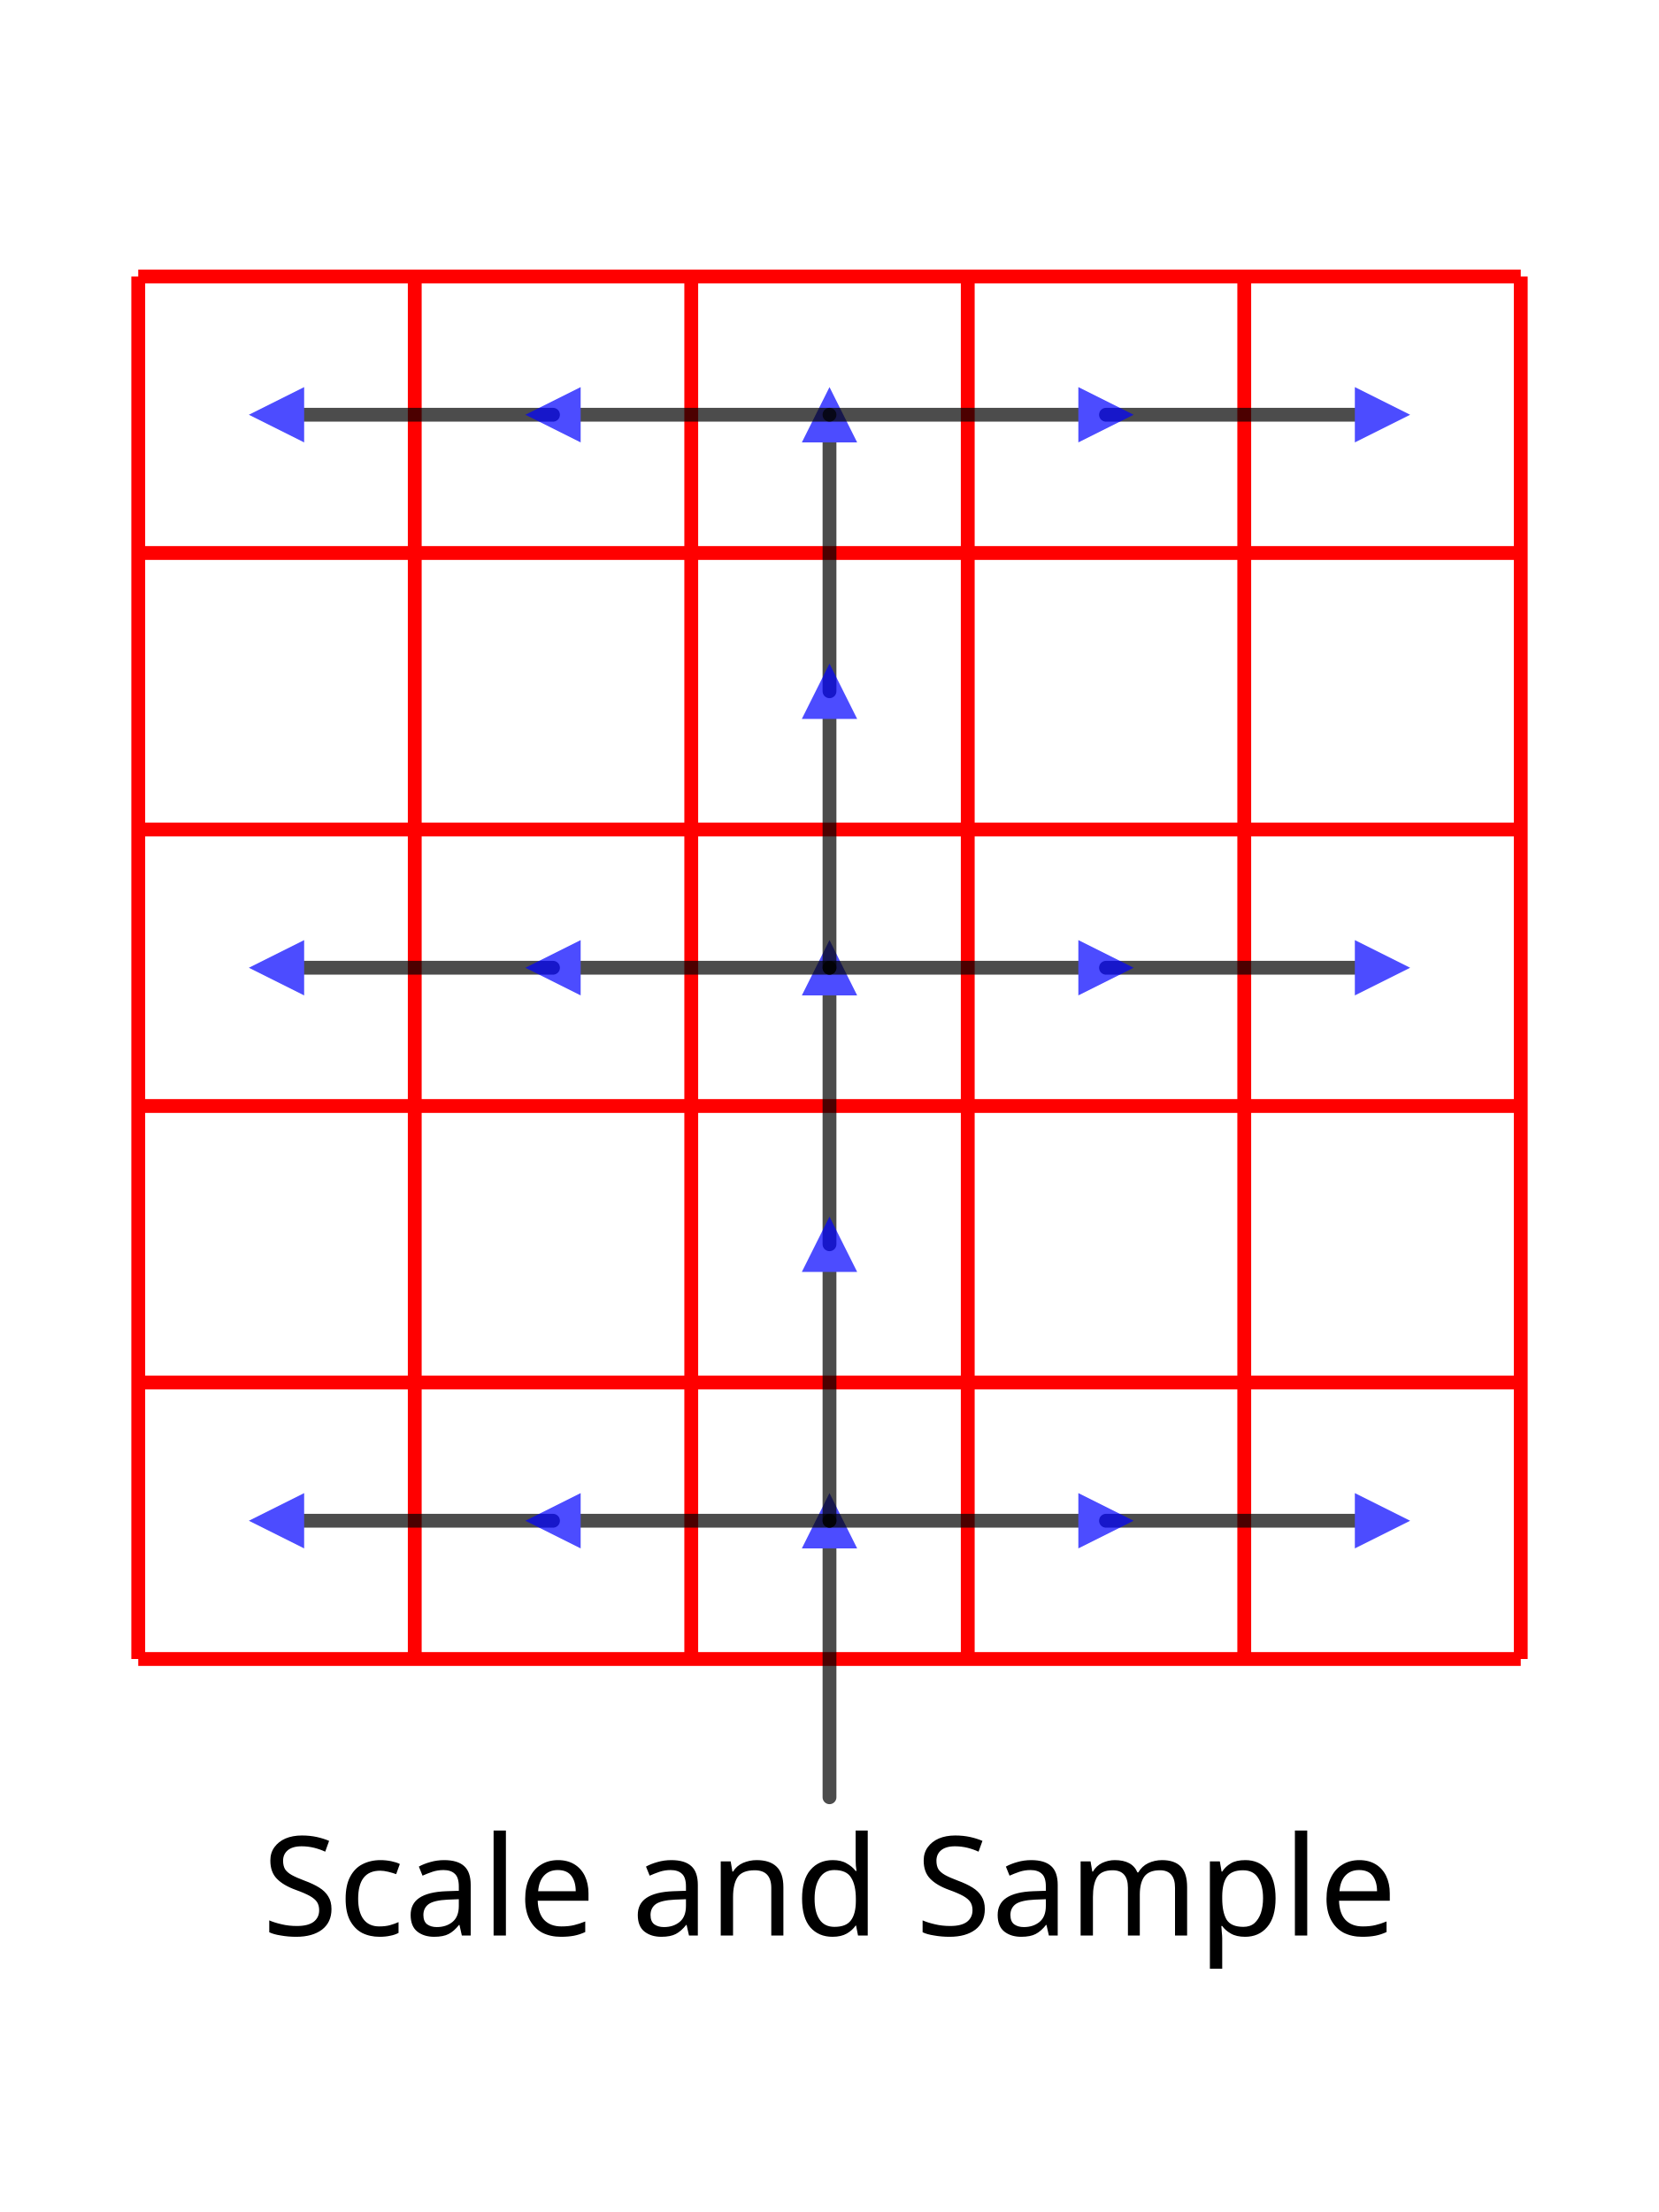
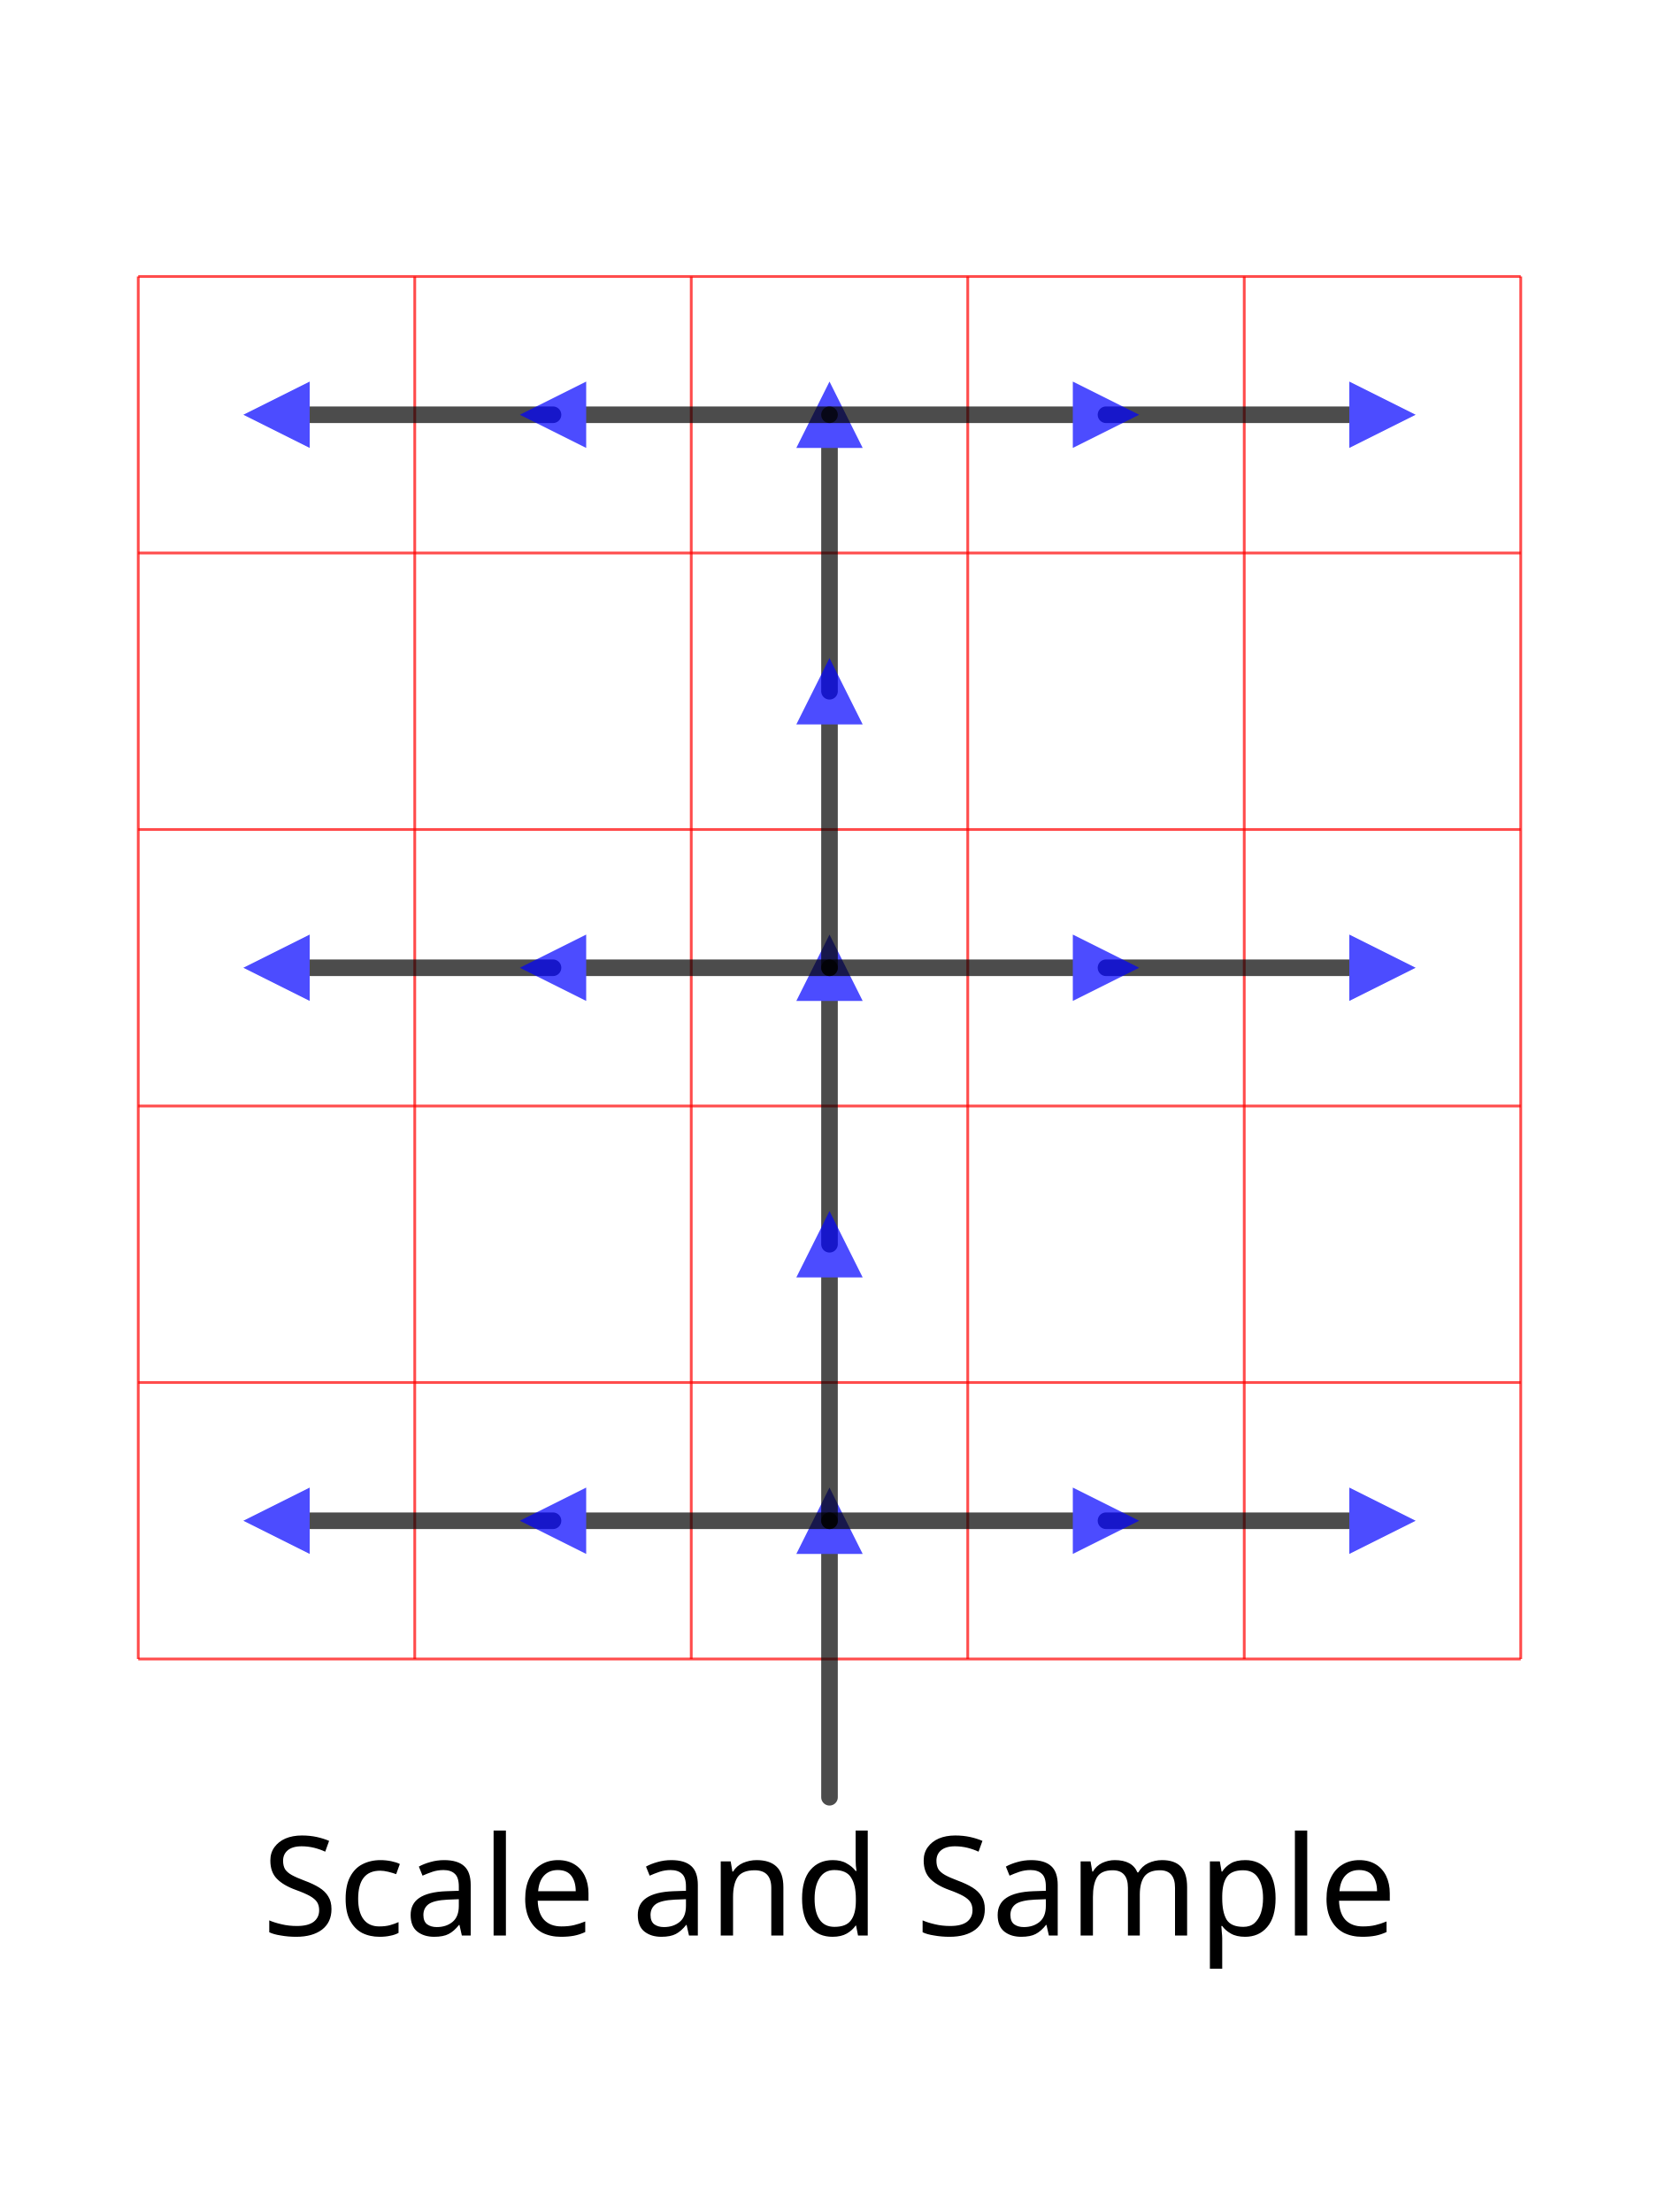
<svg xmlns="http://www.w3.org/2000/svg" baseProfile="full" height="160" version="1.1" viewBox="0,-130.0,120,160" width="120">
  <defs id="id14">
    <style type="text/css">
                text{font-family: Verdana;}
                svgg{background-color:grey;}
-                 .connection{stroke: black; stroke-linecap:round; opacity: 0.7;}
+                 .connection{stroke-linecap:round; opacity: 0.7; stroke-width:1.2;}
                span{text-anchor: "middle"; alignment_baseline: "middle"}
                .gridLabels{fill: grey;font-style: italic;font-weight: 900}
-                 # core_boundary{stroke:grey; stroke_width:0.5;}
-                 .gridmarker{stroke:red; stroke_width:0.5;}
+                 # core_boundary{stroke:grey; stroke-width:0.5;}
+                 .gridmarker{stroke:red; stroke-width:0.2; opacity: 0.7;}
                </style>
    <marker id="id13" markerHeight="10" markerUnits="strokeWidth" markerWidth="8" orient="auto" refX="30" refY="30" viewBox="0 0 120 120">
      <path d="M 0 0 L 60 30 L 0 60 z" fill="blue" />
    </marker>
  </defs>
  <g id="markers" transform="scale(1,-1)">
    <line class="gridmarker" x1="10.0" x2="10.0" y1="10.0" y2="110.0" />
    <line class="gridmarker" x1="30.0" x2="30.0" y1="10.0" y2="110.0" />
    <line class="gridmarker" x1="50.0" x2="50.0" y1="10.0" y2="110.0" />
    <line class="gridmarker" x1="70.0" x2="70.0" y1="10.0" y2="110.0" />
    <line class="gridmarker" x1="90.0" x2="90.0" y1="10.0" y2="110.0" />
    <line class="gridmarker" x1="110.0" x2="110.0" y1="10.0" y2="110.0" />
    <line class="gridmarker" x1="10.0" x2="110.0" y1="10.0" y2="10.0" />
    <line class="gridmarker" x1="10.0" x2="110.0" y1="30.0" y2="30.0" />
    <line class="gridmarker" x1="10.0" x2="110.0" y1="50.0" y2="50.0" />
    <line class="gridmarker" x1="10.0" x2="110.0" y1="70.0" y2="70.0" />
    <line class="gridmarker" x1="10.0" x2="110.0" y1="90.0" y2="90.0" />
    <line class="gridmarker" x1="10.0" x2="110.0" y1="110.0" y2="110.0" />
  </g>
  <g id="main" transform="scale(1,-1)">
-     <line class="connection" marker-end="url(#id13)" x1="60" x2="60" y1="0" y2="20" />
-     <line class="connection" marker-end="url(#id13)" x1="80" x2="100" y1="20" y2="20" />
-     <line class="connection" marker-end="url(#id13)" x1="40" x2="20" y1="20" y2="20" />
-     <line class="connection" marker-end="url(#id13)" x1="60" x2="60" y1="40" y2="60" />
-     <line class="connection" marker-end="url(#id13)" x1="80" x2="100" y1="60" y2="60" />
-     <line class="connection" marker-end="url(#id13)" x1="40" x2="20" y1="60" y2="60" />
-     <line class="connection" marker-end="url(#id13)" x1="60" x2="60" y1="80" y2="100" />
-     <line class="connection" marker-end="url(#id13)" x1="80" x2="100" y1="100" y2="100" />
-     <line class="connection" marker-end="url(#id13)" x1="40" x2="20" y1="100" y2="100" />
-     <line class="connection" marker-end="url(#id13)" x1="60" x2="80" y1="20" y2="20" />
-     <line class="connection" marker-end="url(#id13)" x1="60" x2="40" y1="20" y2="20" />
-     <line class="connection" marker-end="url(#id13)" x1="60" x2="60" y1="20" y2="40" />
-     <line class="connection" marker-end="url(#id13)" x1="60" x2="80" y1="60" y2="60" />
-     <line class="connection" marker-end="url(#id13)" x1="60" x2="40" y1="60" y2="60" />
-     <line class="connection" marker-end="url(#id13)" x1="60" x2="60" y1="60" y2="80" />
-     <line class="connection" marker-end="url(#id13)" x1="60" x2="80" y1="100" y2="100" />
-     <line class="connection" marker-end="url(#id13)" x1="60" x2="40" y1="100" y2="100" />
+     <line class="connection" marker-end="url(#id13)" stroke=" black" x1="60" x2="60" y1="0" y2="20" />
+     <line class="connection" marker-end="url(#id13)" stroke=" black" x1="80" x2="100" y1="20" y2="20" />
+     <line class="connection" marker-end="url(#id13)" stroke=" black" x1="40" x2="20" y1="20" y2="20" />
+     <line class="connection" marker-end="url(#id13)" stroke=" black" x1="60" x2="60" y1="40" y2="60" />
+     <line class="connection" marker-end="url(#id13)" stroke=" black" x1="80" x2="100" y1="60" y2="60" />
+     <line class="connection" marker-end="url(#id13)" stroke=" black" x1="40" x2="20" y1="60" y2="60" />
+     <line class="connection" marker-end="url(#id13)" stroke=" black" x1="60" x2="60" y1="80" y2="100" />
+     <line class="connection" marker-end="url(#id13)" stroke=" black" x1="80" x2="100" y1="100" y2="100" />
+     <line class="connection" marker-end="url(#id13)" stroke=" black" x1="40" x2="20" y1="100" y2="100" />
+     <line class="connection" marker-end="url(#id13)" stroke=" black" x1="60" x2="80" y1="20" y2="20" />
+     <line class="connection" marker-end="url(#id13)" stroke=" black" x1="60" x2="40" y1="20" y2="20" />
+     <line class="connection" marker-end="url(#id13)" stroke=" black" x1="60" x2="60" y1="20" y2="40" />
+     <line class="connection" marker-end="url(#id13)" stroke=" black" x1="60" x2="80" y1="60" y2="60" />
+     <line class="connection" marker-end="url(#id13)" stroke=" black" x1="60" x2="40" y1="60" y2="60" />
+     <line class="connection" marker-end="url(#id13)" stroke=" black" x1="60" x2="60" y1="60" y2="80" />
+     <line class="connection" marker-end="url(#id13)" stroke=" black" x1="60" x2="80" y1="100" y2="100" />
+     <line class="connection" marker-end="url(#id13)" stroke=" black" x1="60" x2="40" y1="100" y2="100" />
    <g id="text">
      <text alignment-baseline="middle" class="moduleLabel" fill="black" font-size="10.0" text-anchor="middle" transform="scale(1,-1)" x="60.0" y="10.0">Scale and Sample</text>
    </g>
  </g>
</svg>
